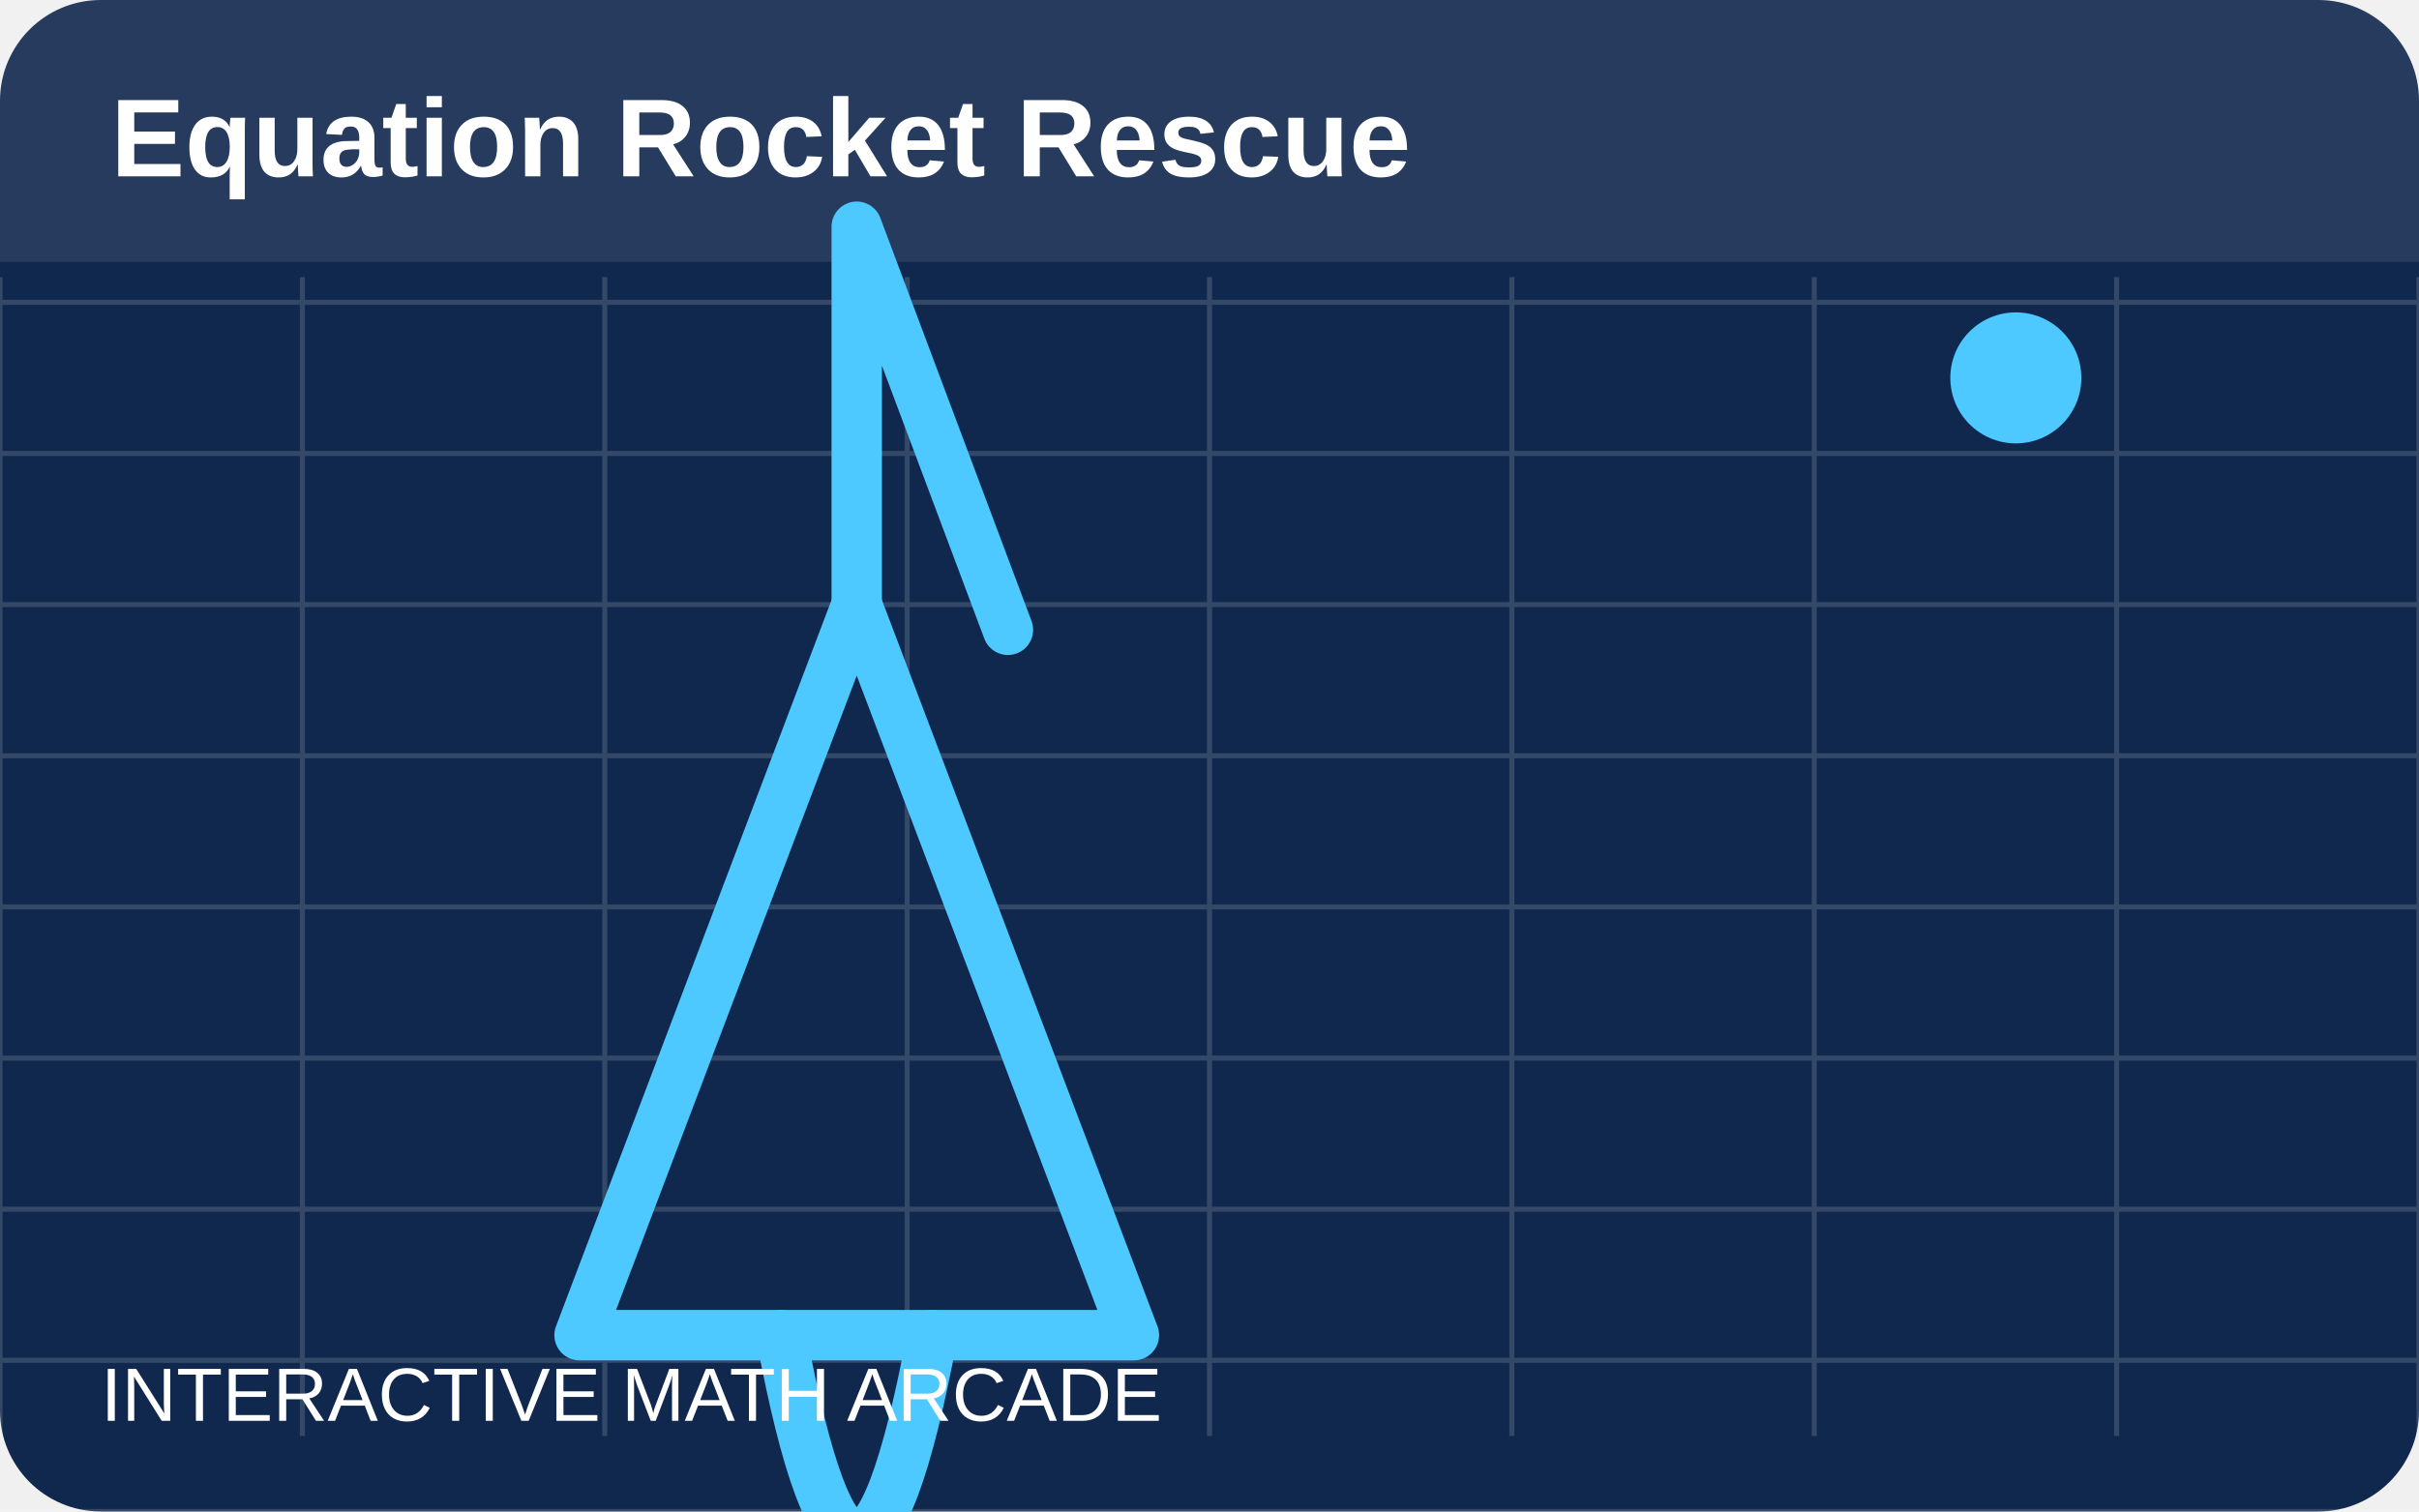
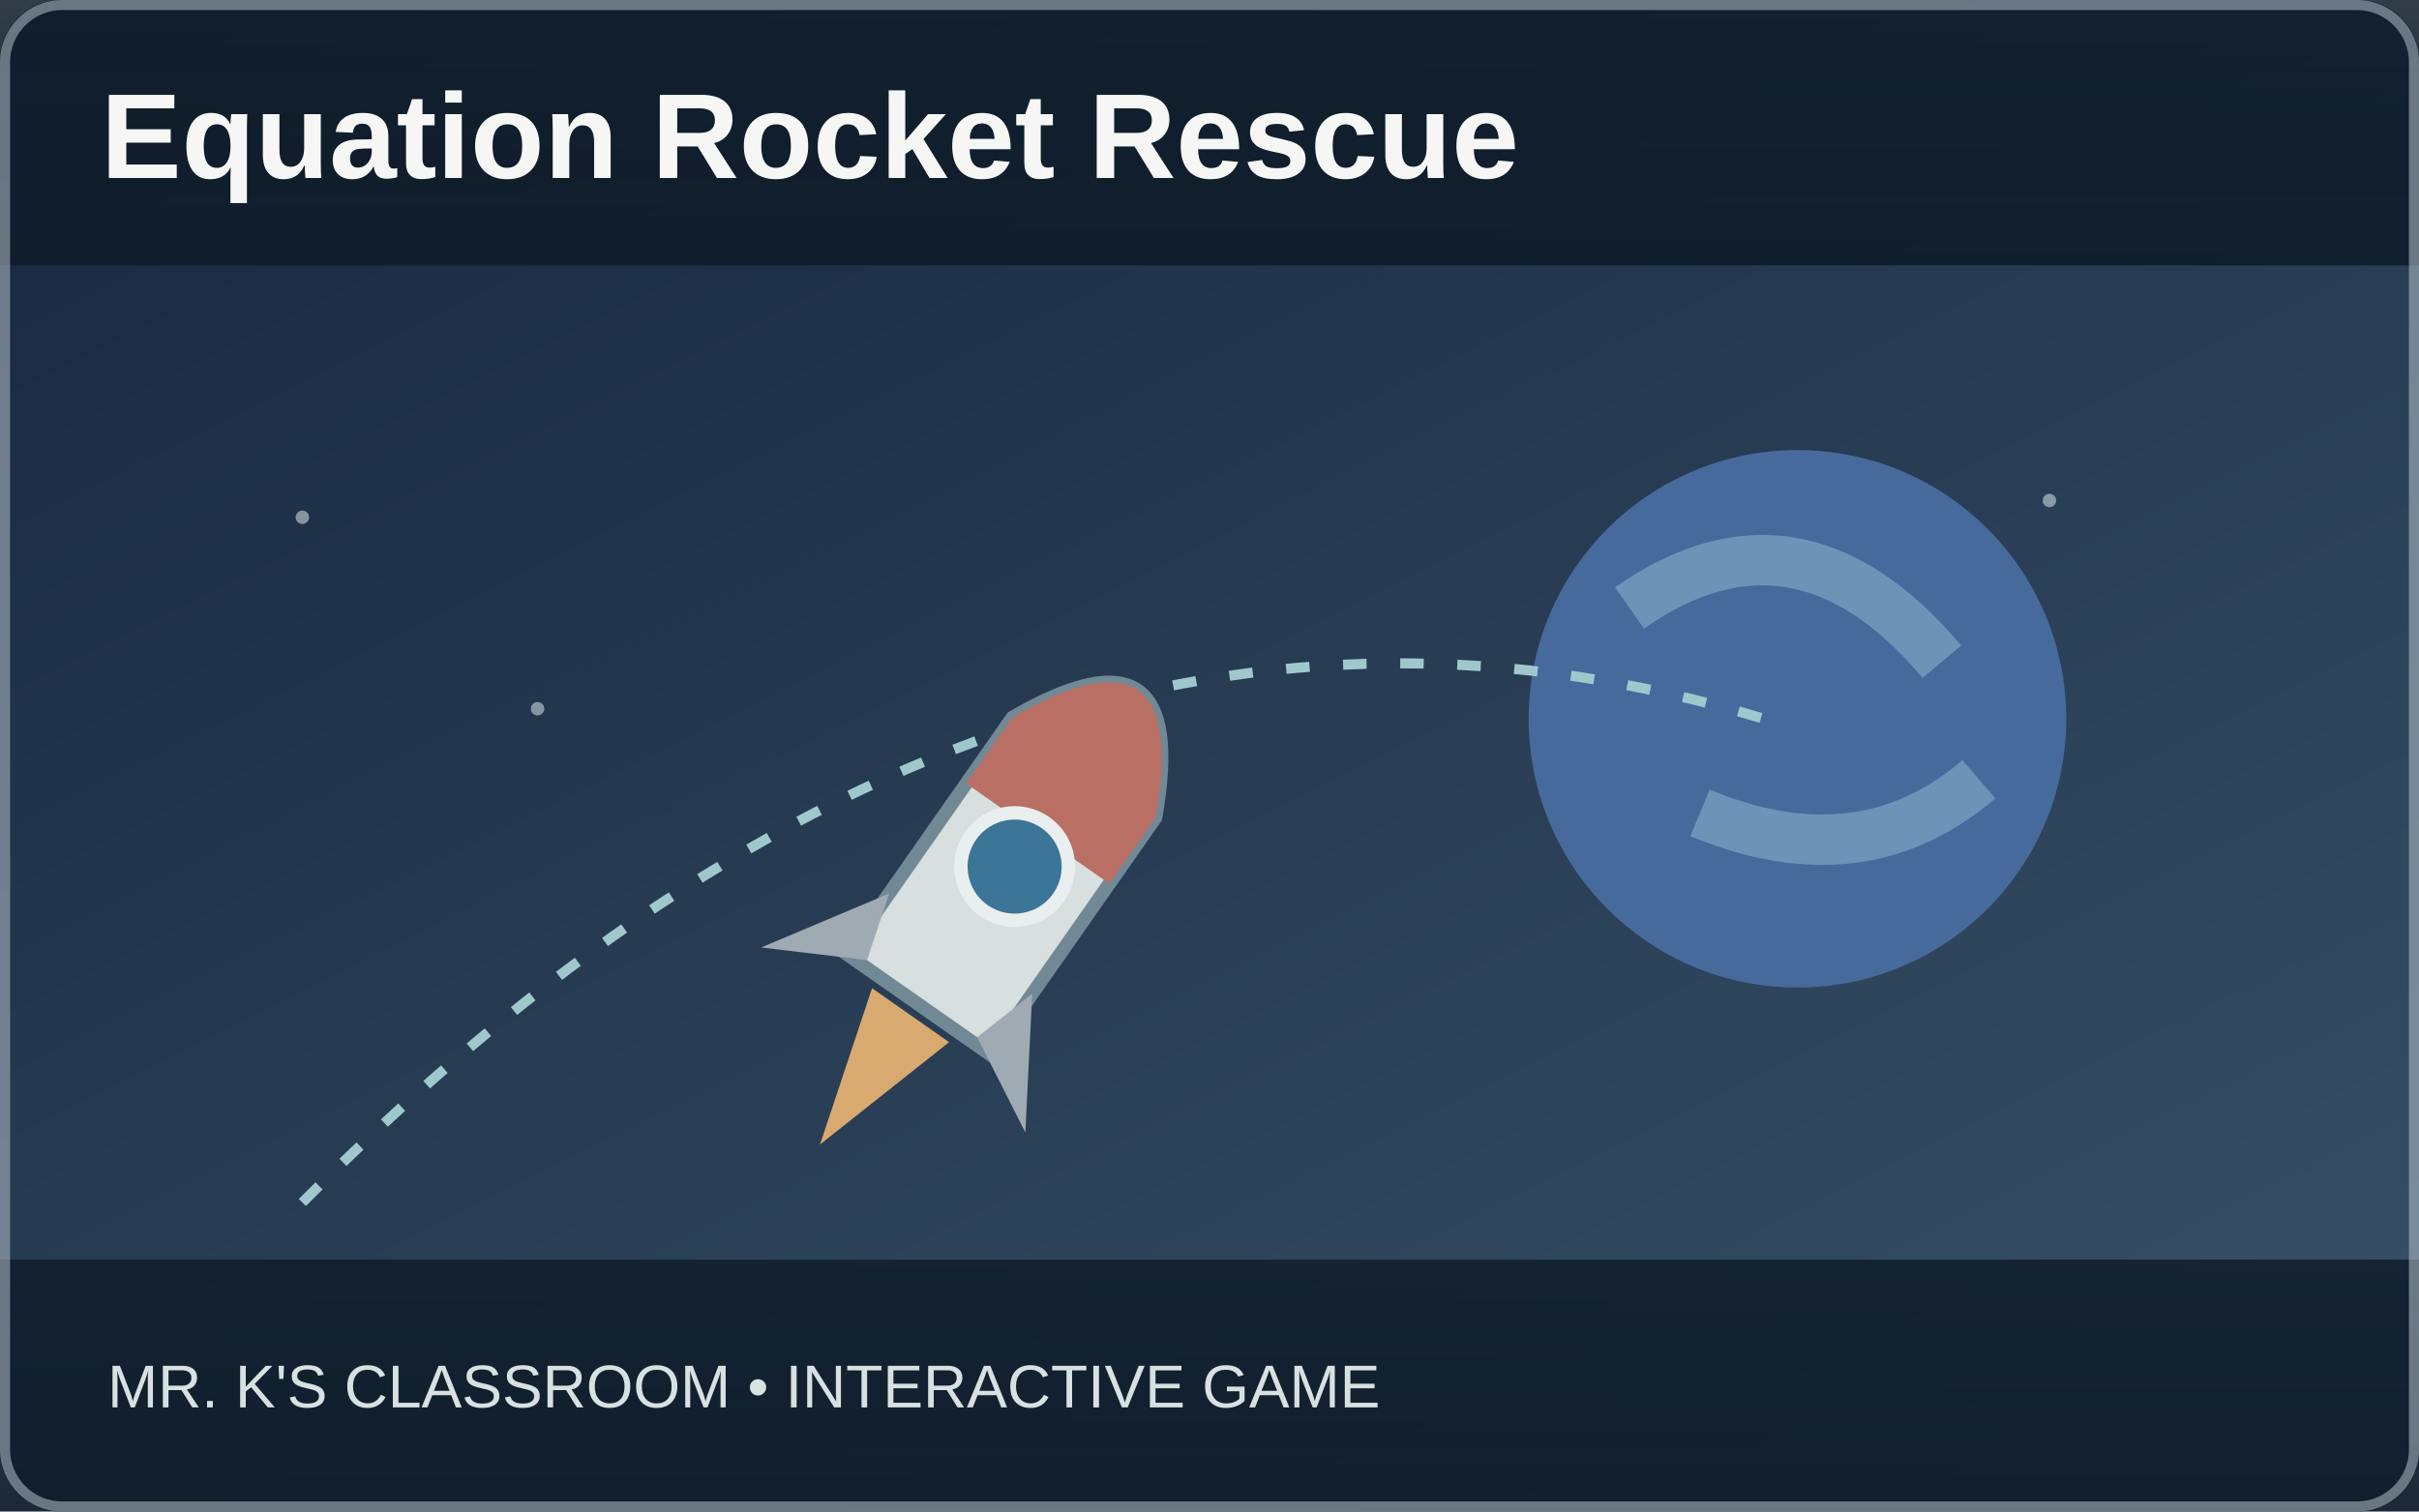
- <svg xmlns="http://www.w3.org/2000/svg" viewBox="0 0 480 300" role="img" aria-label="Equation Rocket Rescue game thumbnail">
-   <rect width="480" height="300" rx="20" fill="#10284d" />
-   <g opacity=".15" stroke="#fff" stroke-width="1">
-     <path d="M0 55 V285 M0 60 H480" />
-     <path d="M60 55 V285 M0 90 H480" />
-     <path d="M120 55 V285 M0 120 H480" />
-     <path d="M180 55 V285 M0 150 H480" />
-     <path d="M240 55 V285 M0 180 H480" />
-     <path d="M300 55 V285 M0 210 H480" />
-     <path d="M360 55 V285 M0 240 H480" />
-     <path d="M420 55 V285 M0 270 H480" />
-     <path d="M480 55 V285 M0 300 H480" />
+ <svg xmlns="http://www.w3.org/2000/svg" viewBox="0 0 720 450" role="img" aria-label="Equation Rocket Rescue">
+   <defs>
+     <linearGradient id="bg" x1="0" y1="0" x2=".8" y2="1">
+       <stop stop-color="#17263e" />
+       <stop offset="1" stop-color="#354e65" />
+     </linearGradient>
+     <linearGradient id="shade" x1="0" y1="0" x2="0" y2="1">
+       <stop stop-color="#0f1c2a" stop-opacity=".85" />
+       <stop offset="1" stop-color="#0f1c2a" stop-opacity=".94" />
+     </linearGradient>
+   </defs>
+   <rect width="720" height="450" rx="18" fill="url(#bg)" />
+   <g transform="translate(0 66)">
+     <circle cx="535" cy="148" r="80" fill="#476a9d" />
+     <path d="M485 115q50-35 93 16M506 176q48 20 83-10" stroke="#9fc4d8" stroke-width="15" opacity=".45" fill="none" />
+     <path d="M90 292Q300 80 525 148" stroke="#9fc8cc" stroke-dasharray="7 10" stroke-width="3" fill="none" />
+     <g transform="translate(302 192) rotate(35)">
+       <path d="M-26 50V-36Q0-92 26-36V50Z" fill="#d7dfdf" stroke="#718995" stroke-width="4" />
+       <path d="M-26-36Q0-92 26-36V-12H-26Z" fill="#b96f63" />
+       <circle r="16" fill="#3b7598" stroke="#e9eeee" stroke-width="4" />
+       <path d="M-26 28L-48 63L-20 48M26 28L48 63L20 48" fill="#9faab3" />
+       <path d="M-14 54L0 101L14 54" fill="#d8aa70" />
+     </g>
+     <g fill="#d6e6e7" opacity=".55">
+       <circle cx="90" cy="88" r="2" />
+       <circle cx="160" cy="145" r="2" />
+       <circle cx="610" cy="83" r="2" />
+     </g>
  </g>
-   <rect width="480" height="52" fill="#ffffff" opacity=".09" />
-   <text x="22" y="35" font-family="Arial,sans-serif" font-size="22" font-weight="bold" fill="#fff">Equation Rocket Rescue</text>
-   <g fill="none" stroke="#4dc9ff" stroke-width="10" stroke-linecap="round" stroke-linejoin="round">
-     <path d="M 115 265 L 170 120 L 225 265 Z" />
-     <path d="M170 120 L170 45 L200 125 M155 265 Q170 345 185 265" />
-   </g>
-   <circle cx="400" cy="75" r="13" fill="#4dc9ff" />
-   <text x="20" y="282" font-family="Arial,sans-serif" font-size="15" fill="#fff">INTERACTIVE MATH ARCADE</text>
+   <rect width="720" height="79" fill="url(#shade)" />
+   <rect y="375" width="720" height="75" fill="url(#shade)" />
+   <text x="30" y="53" font-family="Arial,Helvetica,sans-serif" font-size="36" fill="#f6f7f4" font-weight="bold">Equation Rocket Rescue</text>
+   <text x="32" y="419" font-family="Arial,Helvetica,sans-serif" font-size="18" fill="#d7e1e1">MR. K'S CLASSROOM  •  INTERACTIVE GAME</text>
+   <rect x="1.5" y="1.5" width="717" height="447" rx="17" stroke="#b2c0c8" stroke-width="3" fill="none" opacity=".55" />
</svg>
